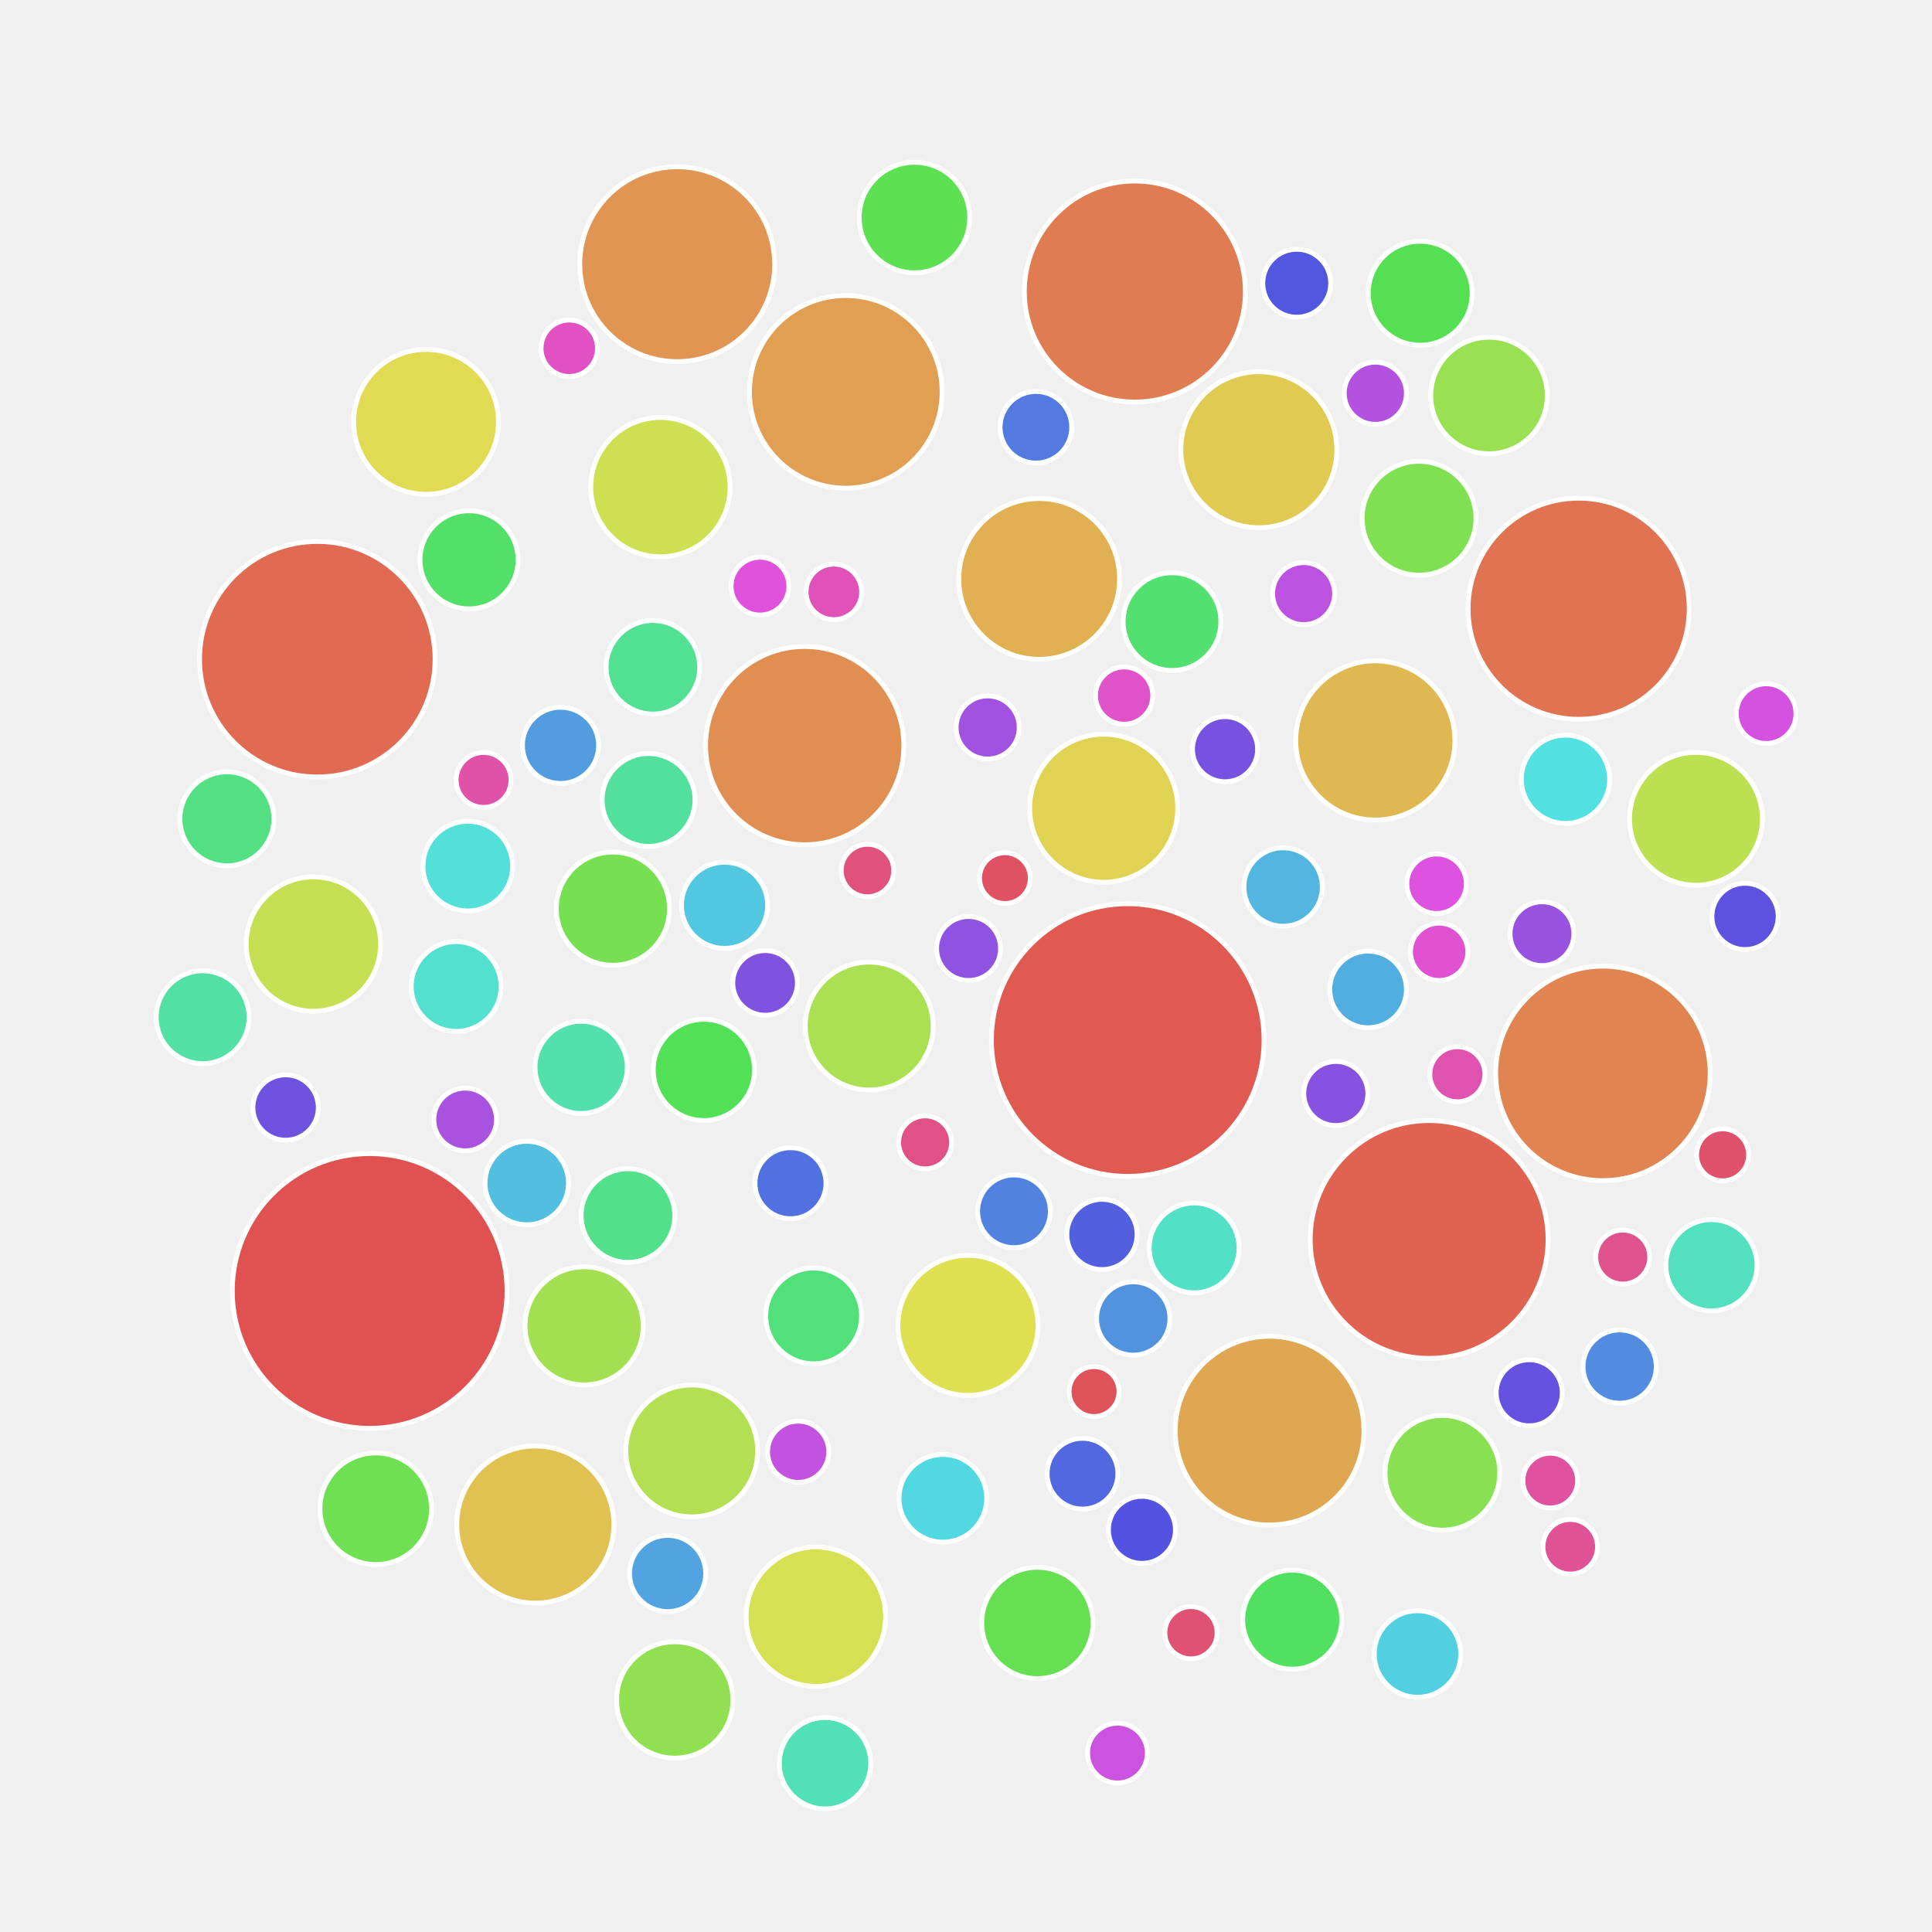
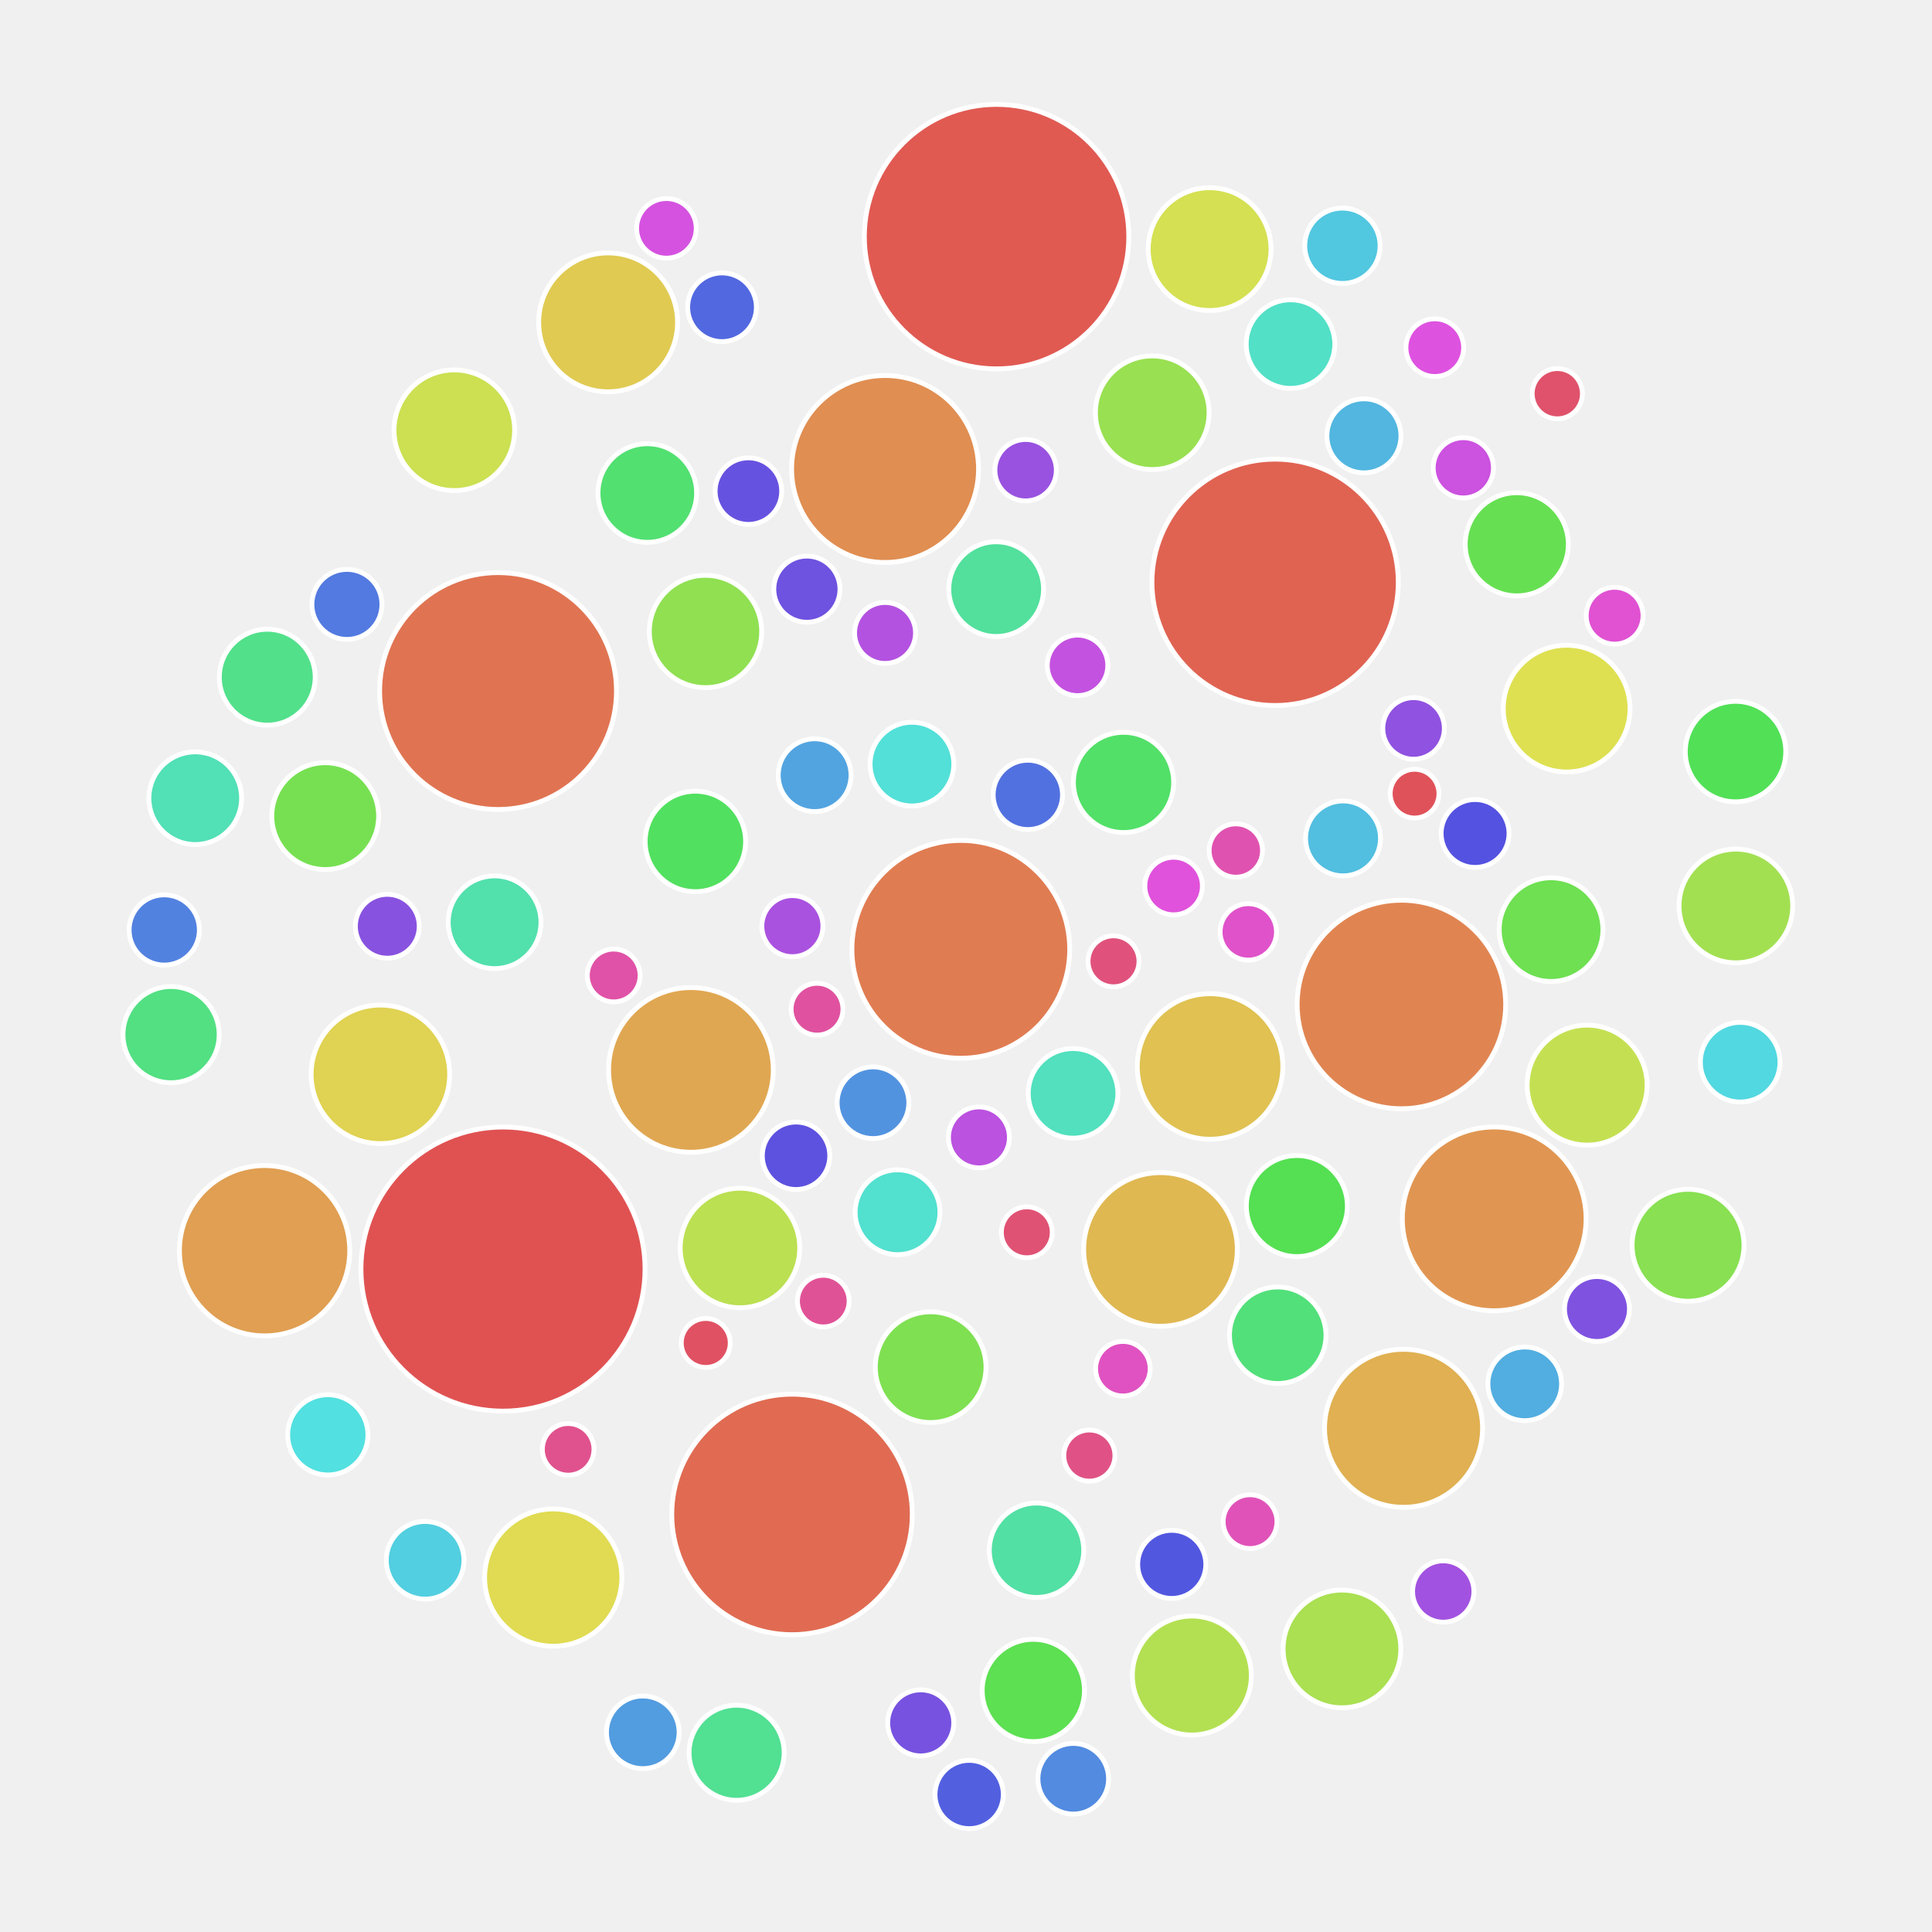
<svg xmlns="http://www.w3.org/2000/svg" width="400" height="400" viewBox="0 0 400 400">
-   <circle cx="76.536" cy="267.281" r="28.442" fill="hsl(0, 70%, 60%)" stroke="white" stroke-width="1" />
-   <circle cx="233.482" cy="215.33" r="28.225" fill="hsl(3.6, 70%, 60%)" stroke="white" stroke-width="1" />
-   <circle cx="295.889" cy="256.618" r="24.623" fill="hsl(7.2, 70%, 60%)" stroke="white" stroke-width="1" />
-   <circle cx="65.697" cy="136.484" r="24.382" fill="hsl(10.8, 70%, 60%)" stroke="white" stroke-width="1" />
-   <circle cx="326.847" cy="126.032" r="22.89" fill="hsl(14.4, 70%, 60%)" stroke="white" stroke-width="1" />
-   <circle cx="234.96" cy="60.359" r="22.881" fill="hsl(18, 70%, 60%)" stroke="white" stroke-width="1" />
-   <circle cx="331.868" cy="222.233" r="22.203" fill="hsl(21.6, 70%, 60%)" stroke="white" stroke-width="1" />
-   <circle cx="166.607" cy="154.372" r="20.523" fill="hsl(25.2, 70%, 60%)" stroke="white" stroke-width="1" />
-   <circle cx="140.212" cy="54.699" r="20.172" fill="hsl(28.8, 70%, 60%)" stroke="white" stroke-width="1" />
-   <circle cx="175.113" cy="81.133" r="19.939" fill="hsl(32.4, 70%, 60%)" stroke="white" stroke-width="1" />
-   <circle cx="262.856" cy="296.201" r="19.539" fill="hsl(36, 70%, 60%)" stroke="white" stroke-width="1" />
-   <circle cx="215.152" cy="119.86" r="16.642" fill="hsl(39.6, 70%, 60%)" stroke="white" stroke-width="1" />
-   <circle cx="284.745" cy="153.3" r="16.477" fill="hsl(43.2, 70%, 60%)" stroke="white" stroke-width="1" />
-   <circle cx="110.832" cy="315.645" r="16.255" fill="hsl(46.8, 70%, 60%)" stroke="white" stroke-width="1" />
-   <circle cx="260.632" cy="93.108" r="16.146" fill="hsl(50.4, 70%, 60%)" stroke="white" stroke-width="1" />
-   <circle cx="228.509" cy="167.336" r="15.321" fill="hsl(54, 70%, 60%)" stroke="white" stroke-width="1" />
-   <circle cx="88.21" cy="87.34" r="14.992" fill="hsl(57.6, 70%, 60%)" stroke="white" stroke-width="1" />
-   <circle cx="200.411" cy="274.406" r="14.499" fill="hsl(61.2, 70%, 60%)" stroke="white" stroke-width="1" />
-   <circle cx="168.916" cy="334.716" r="14.429" fill="hsl(64.8, 70%, 60%)" stroke="white" stroke-width="1" />
-   <circle cx="136.73" cy="100.854" r="14.418" fill="hsl(68.4, 70%, 60%)" stroke="white" stroke-width="1" />
-   <circle cx="64.883" cy="195.454" r="13.904" fill="hsl(72, 70%, 60%)" stroke="white" stroke-width="1" />
-   <circle cx="351.128" cy="169.526" r="13.75" fill="hsl(75.6, 70%, 60%)" stroke="white" stroke-width="1" />
-   <circle cx="143.22" cy="300.399" r="13.647" fill="hsl(79.2, 70%, 60%)" stroke="white" stroke-width="1" />
-   <circle cx="179.958" cy="212.435" r="13.238" fill="hsl(82.8, 70%, 60%)" stroke="white" stroke-width="1" />
-   <circle cx="120.933" cy="274.501" r="12.227" fill="hsl(86.4, 70%, 60%)" stroke="white" stroke-width="1" />
-   <circle cx="308.288" cy="81.883" r="12.063" fill="hsl(90, 70%, 60%)" stroke="white" stroke-width="1" />
-   <circle cx="139.697" cy="351.956" r="12.044" fill="hsl(93.6, 70%, 60%)" stroke="white" stroke-width="1" />
-   <circle cx="298.636" cy="304.929" r="11.873" fill="hsl(97.2, 70%, 60%)" stroke="white" stroke-width="1" />
-   <circle cx="293.799" cy="107.3" r="11.783" fill="hsl(100.8, 70%, 60%)" stroke="white" stroke-width="1" />
-   <circle cx="126.898" cy="188.129" r="11.713" fill="hsl(104.4, 70%, 60%)" stroke="white" stroke-width="1" />
-   <circle cx="77.799" cy="312.369" r="11.55" fill="hsl(108, 70%, 60%)" stroke="white" stroke-width="1" />
-   <circle cx="214.781" cy="336.016" r="11.52" fill="hsl(111.6, 70%, 60%)" stroke="white" stroke-width="1" />
-   <circle cx="189.335" cy="45.039" r="11.437" fill="hsl(115.2, 70%, 60%)" stroke="white" stroke-width="1" />
-   <circle cx="294.04" cy="60.71" r="10.755" fill="hsl(118.8, 70%, 60%)" stroke="white" stroke-width="1" />
-   <circle cx="145.73" cy="221.51" r="10.477" fill="hsl(122.4, 70%, 60%)" stroke="white" stroke-width="1" />
-   <circle cx="267.545" cy="335.333" r="10.248" fill="hsl(126, 70%, 60%)" stroke="white" stroke-width="1" />
-   <circle cx="97.111" cy="115.907" r="10.15" fill="hsl(129.6, 70%, 60%)" stroke="white" stroke-width="1" />
-   <circle cx="242.652" cy="128.696" r="10.11" fill="hsl(133.2, 70%, 60%)" stroke="white" stroke-width="1" />
-   <circle cx="168.454" cy="272.443" r="9.912" fill="hsl(136.8, 70%, 60%)" stroke="white" stroke-width="1" />
-   <circle cx="46.981" cy="169.525" r="9.72" fill="hsl(140.4, 70%, 60%)" stroke="white" stroke-width="1" />
-   <circle cx="130.015" cy="251.664" r="9.686" fill="hsl(144, 70%, 60%)" stroke="white" stroke-width="1" />
-   <circle cx="135.175" cy="138.152" r="9.681" fill="hsl(147.6, 70%, 60%)" stroke="white" stroke-width="1" />
-   <circle cx="134.274" cy="165.624" r="9.606" fill="hsl(151.2, 70%, 60%)" stroke="white" stroke-width="1" />
-   <circle cx="41.954" cy="210.604" r="9.606" fill="hsl(154.8, 70%, 60%)" stroke="white" stroke-width="1" />
-   <circle cx="120.325" cy="220.989" r="9.542" fill="hsl(158.4, 70%, 60%)" stroke="white" stroke-width="1" />
-   <circle cx="170.814" cy="365.063" r="9.455" fill="hsl(162, 70%, 60%)" stroke="white" stroke-width="1" />
-   <circle cx="354.336" cy="261.951" r="9.439" fill="hsl(165.6, 70%, 60%)" stroke="white" stroke-width="1" />
-   <circle cx="247.238" cy="258.363" r="9.294" fill="hsl(169.2, 70%, 60%)" stroke="white" stroke-width="1" />
-   <circle cx="94.44" cy="204.238" r="9.292" fill="hsl(172.8, 70%, 60%)" stroke="white" stroke-width="1" />
-   <circle cx="96.851" cy="179.315" r="9.279" fill="hsl(176.4, 70%, 60%)" stroke="white" stroke-width="1" />
-   <circle cx="324.115" cy="161.34" r="9.138" fill="hsl(180, 70%, 60%)" stroke="white" stroke-width="1" />
-   <circle cx="195.213" cy="310.201" r="9.079" fill="hsl(183.6, 70%, 60%)" stroke="white" stroke-width="1" />
-   <circle cx="293.475" cy="342.441" r="8.954" fill="hsl(187.2, 70%, 60%)" stroke="white" stroke-width="1" />
-   <circle cx="150.01" cy="187.431" r="8.915" fill="hsl(190.8, 70%, 60%)" stroke="white" stroke-width="1" />
-   <circle cx="109.058" cy="244.937" r="8.637" fill="hsl(194.4, 70%, 60%)" stroke="white" stroke-width="1" />
-   <circle cx="265.658" cy="183.645" r="8.115" fill="hsl(198, 70%, 60%)" stroke="white" stroke-width="1" />
-   <circle cx="283.253" cy="204.848" r="7.933" fill="hsl(201.6, 70%, 60%)" stroke="white" stroke-width="1" />
-   <circle cx="138.225" cy="325.775" r="7.885" fill="hsl(205.2, 70%, 60%)" stroke="white" stroke-width="1" />
-   <circle cx="116.054" cy="154.318" r="7.885" fill="hsl(208.8, 70%, 60%)" stroke="white" stroke-width="1" />
-   <circle cx="234.631" cy="272.978" r="7.591" fill="hsl(212.4, 70%, 60%)" stroke="white" stroke-width="1" />
-   <circle cx="335.331" cy="282.933" r="7.579" fill="hsl(216, 70%, 60%)" stroke="white" stroke-width="1" />
-   <circle cx="209.937" cy="250.785" r="7.527" fill="hsl(219.6, 70%, 60%)" stroke="white" stroke-width="1" />
-   <circle cx="214.475" cy="88.459" r="7.411" fill="hsl(223.2, 70%, 60%)" stroke="white" stroke-width="1" />
-   <circle cx="163.661" cy="244.972" r="7.35" fill="hsl(226.8, 70%, 60%)" stroke="white" stroke-width="1" />
-   <circle cx="224.12" cy="305.11" r="7.322" fill="hsl(230.4, 70%, 60%)" stroke="white" stroke-width="1" />
-   <circle cx="228.151" cy="255.578" r="7.271" fill="hsl(234, 70%, 60%)" stroke="white" stroke-width="1" />
-   <circle cx="268.476" cy="58.639" r="7.027" fill="hsl(237.6, 70%, 60%)" stroke="white" stroke-width="1" />
-   <circle cx="236.426" cy="316.733" r="6.938" fill="hsl(241.2, 70%, 60%)" stroke="white" stroke-width="1" />
-   <circle cx="361.291" cy="189.732" r="6.858" fill="hsl(244.8, 70%, 60%)" stroke="white" stroke-width="1" />
-   <circle cx="316.609" cy="288.359" r="6.837" fill="hsl(248.4, 70%, 60%)" stroke="white" stroke-width="1" />
-   <circle cx="59.133" cy="229.3" r="6.766" fill="hsl(252, 70%, 60%)" stroke="white" stroke-width="1" />
-   <circle cx="253.631" cy="155.11" r="6.736" fill="hsl(255.6, 70%, 60%)" stroke="white" stroke-width="1" />
-   <circle cx="158.408" cy="203.5" r="6.689" fill="hsl(259.2, 70%, 60%)" stroke="white" stroke-width="1" />
-   <circle cx="276.566" cy="226.398" r="6.632" fill="hsl(262.8, 70%, 60%)" stroke="white" stroke-width="1" />
-   <circle cx="200.531" cy="196.375" r="6.619" fill="hsl(266.4, 70%, 60%)" stroke="white" stroke-width="1" />
-   <circle cx="319.247" cy="193.308" r="6.604" fill="hsl(270, 70%, 60%)" stroke="white" stroke-width="1" />
-   <circle cx="204.487" cy="150.615" r="6.529" fill="hsl(273.6, 70%, 60%)" stroke="white" stroke-width="1" />
-   <circle cx="96.31" cy="231.777" r="6.487" fill="hsl(277.2, 70%, 60%)" stroke="white" stroke-width="1" />
-   <circle cx="284.746" cy="81.422" r="6.435" fill="hsl(280.8, 70%, 60%)" stroke="white" stroke-width="1" />
-   <circle cx="269.901" cy="122.9" r="6.416" fill="hsl(284.4, 70%, 60%)" stroke="white" stroke-width="1" />
-   <circle cx="165.255" cy="300.575" r="6.334" fill="hsl(288, 70%, 60%)" stroke="white" stroke-width="1" />
-   <circle cx="231.36" cy="362.957" r="6.184" fill="hsl(291.6, 70%, 60%)" stroke="white" stroke-width="1" />
-   <circle cx="365.661" cy="147.747" r="6.176" fill="hsl(295.2, 70%, 60%)" stroke="white" stroke-width="1" />
-   <circle cx="297.431" cy="182.969" r="6.157" fill="hsl(298.8, 70%, 60%)" stroke="white" stroke-width="1" />
-   <circle cx="157.348" cy="121.352" r="5.981" fill="hsl(302.4, 70%, 60%)" stroke="white" stroke-width="1" />
-   <circle cx="297.961" cy="197.06" r="5.935" fill="hsl(306, 70%, 60%)" stroke="white" stroke-width="1" />
-   <circle cx="232.741" cy="144.013" r="5.924" fill="hsl(309.6, 70%, 60%)" stroke="white" stroke-width="1" />
-   <circle cx="117.86" cy="72.103" r="5.842" fill="hsl(313.2, 70%, 60%)" stroke="white" stroke-width="1" />
-   <circle cx="172.64" cy="122.542" r="5.748" fill="hsl(316.8, 70%, 60%)" stroke="white" stroke-width="1" />
-   <circle cx="301.733" cy="222.409" r="5.694" fill="hsl(320.4, 70%, 60%)" stroke="white" stroke-width="1" />
-   <circle cx="100.119" cy="161.476" r="5.682" fill="hsl(324, 70%, 60%)" stroke="white" stroke-width="1" />
-   <circle cx="320.963" cy="306.539" r="5.663" fill="hsl(327.6, 70%, 60%)" stroke="white" stroke-width="1" />
-   <circle cx="325.102" cy="320.241" r="5.65" fill="hsl(331.2, 70%, 60%)" stroke="white" stroke-width="1" />
-   <circle cx="335.973" cy="260.262" r="5.582" fill="hsl(334.8, 70%, 60%)" stroke="white" stroke-width="1" />
-   <circle cx="191.536" cy="236.516" r="5.484" fill="hsl(338.4, 70%, 60%)" stroke="white" stroke-width="1" />
-   <circle cx="179.603" cy="180.231" r="5.428" fill="hsl(342, 70%, 60%)" stroke="white" stroke-width="1" />
-   <circle cx="246.578" cy="338.037" r="5.406" fill="hsl(345.6, 70%, 60%)" stroke="white" stroke-width="1" />
-   <circle cx="356.648" cy="239.092" r="5.382" fill="hsl(349.2, 70%, 60%)" stroke="white" stroke-width="1" />
-   <circle cx="208.059" cy="181.808" r="5.253" fill="hsl(352.8, 70%, 60%)" stroke="white" stroke-width="1" />
-   <circle cx="226.509" cy="288.107" r="5.164" fill="hsl(356.4, 70%, 60%)" stroke="white" stroke-width="1" />
+   <circle cx="104.139" cy="262.75" r="29.408" fill="hsl(0, 70%, 60%)" stroke="white" stroke-width="1" />
+   <circle cx="206.327" cy="48.992" r="27.374" fill="hsl(3.6, 70%, 60%)" stroke="white" stroke-width="1" />
+   <circle cx="263.998" cy="120.563" r="25.501" fill="hsl(7.2, 70%, 60%)" stroke="white" stroke-width="1" />
+   <circle cx="163.979" cy="313.548" r="24.897" fill="hsl(10.8, 70%, 60%)" stroke="white" stroke-width="1" />
+   <circle cx="103.117" cy="143.073" r="24.519" fill="hsl(14.4, 70%, 60%)" stroke="white" stroke-width="1" />
+   <circle cx="198.924" cy="196.552" r="22.548" fill="hsl(18, 70%, 60%)" stroke="white" stroke-width="1" />
+   <circle cx="290.15" cy="207.967" r="21.584" fill="hsl(21.6, 70%, 60%)" stroke="white" stroke-width="1" />
+   <circle cx="183.244" cy="97.1" r="19.351" fill="hsl(25.2, 70%, 60%)" stroke="white" stroke-width="1" />
+   <circle cx="309.359" cy="252.356" r="19.022" fill="hsl(28.8, 70%, 60%)" stroke="white" stroke-width="1" />
+   <circle cx="54.78" cy="258.946" r="17.629" fill="hsl(32.4, 70%, 60%)" stroke="white" stroke-width="1" />
+   <circle cx="143.051" cy="221.515" r="17.046" fill="hsl(36, 70%, 60%)" stroke="white" stroke-width="1" />
+   <circle cx="290.588" cy="295.714" r="16.356" fill="hsl(39.6, 70%, 60%)" stroke="white" stroke-width="1" />
+   <circle cx="240.268" cy="258.684" r="15.904" fill="hsl(43.2, 70%, 60%)" stroke="white" stroke-width="1" />
+   <circle cx="250.529" cy="220.803" r="15.066" fill="hsl(46.8, 70%, 60%)" stroke="white" stroke-width="1" />
+   <circle cx="125.904" cy="66.739" r="14.375" fill="hsl(50.4, 70%, 60%)" stroke="white" stroke-width="1" />
+   <circle cx="78.757" cy="222.429" r="14.34" fill="hsl(54, 70%, 60%)" stroke="white" stroke-width="1" />
+   <circle cx="114.54" cy="326.623" r="14.208" fill="hsl(57.6, 70%, 60%)" stroke="white" stroke-width="1" />
+   <circle cx="324.358" cy="146.711" r="13.122" fill="hsl(61.2, 70%, 60%)" stroke="white" stroke-width="1" />
+   <circle cx="250.438" cy="51.573" r="12.709" fill="hsl(64.8, 70%, 60%)" stroke="white" stroke-width="1" />
+   <circle cx="94.064" cy="89.078" r="12.487" fill="hsl(68.4, 70%, 60%)" stroke="white" stroke-width="1" />
+   <circle cx="328.597" cy="224.664" r="12.418" fill="hsl(72, 70%, 60%)" stroke="white" stroke-width="1" />
+   <circle cx="153.201" cy="258.383" r="12.37" fill="hsl(75.6, 70%, 60%)" stroke="white" stroke-width="1" />
+   <circle cx="246.759" cy="346.9" r="12.314" fill="hsl(79.2, 70%, 60%)" stroke="white" stroke-width="1" />
+   <circle cx="277.838" cy="341.393" r="12.184" fill="hsl(82.8, 70%, 60%)" stroke="white" stroke-width="1" />
+   <circle cx="359.396" cy="187.571" r="11.767" fill="hsl(86.4, 70%, 60%)" stroke="white" stroke-width="1" />
+   <circle cx="238.56" cy="85.452" r="11.761" fill="hsl(90, 70%, 60%)" stroke="white" stroke-width="1" />
+   <circle cx="146.067" cy="130.742" r="11.627" fill="hsl(93.6, 70%, 60%)" stroke="white" stroke-width="1" />
+   <circle cx="349.49" cy="257.822" r="11.582" fill="hsl(97.2, 70%, 60%)" stroke="white" stroke-width="1" />
+   <circle cx="192.684" cy="283.057" r="11.459" fill="hsl(100.8, 70%, 60%)" stroke="white" stroke-width="1" />
+   <circle cx="67.331" cy="168.97" r="11.057" fill="hsl(104.4, 70%, 60%)" stroke="white" stroke-width="1" />
+   <circle cx="321.132" cy="192.468" r="10.733" fill="hsl(108, 70%, 60%)" stroke="white" stroke-width="1" />
+   <circle cx="314.033" cy="112.687" r="10.675" fill="hsl(111.6, 70%, 60%)" stroke="white" stroke-width="1" />
+   <circle cx="213.94" cy="349.991" r="10.585" fill="hsl(115.2, 70%, 60%)" stroke="white" stroke-width="1" />
+   <circle cx="268.503" cy="249.703" r="10.458" fill="hsl(118.8, 70%, 60%)" stroke="white" stroke-width="1" />
+   <circle cx="359.324" cy="155.604" r="10.4" fill="hsl(122.4, 70%, 60%)" stroke="white" stroke-width="1" />
+   <circle cx="143.969" cy="174.211" r="10.397" fill="hsl(126, 70%, 60%)" stroke="white" stroke-width="1" />
+   <circle cx="232.618" cy="161.992" r="10.374" fill="hsl(129.6, 70%, 60%)" stroke="white" stroke-width="1" />
+   <circle cx="134.019" cy="102.073" r="10.204" fill="hsl(133.2, 70%, 60%)" stroke="white" stroke-width="1" />
+   <circle cx="264.541" cy="276.448" r="9.989" fill="hsl(136.8, 70%, 60%)" stroke="white" stroke-width="1" />
+   <circle cx="35.42" cy="214.207" r="9.956" fill="hsl(140.4, 70%, 60%)" stroke="white" stroke-width="1" />
+   <circle cx="55.335" cy="140.205" r="9.921" fill="hsl(144, 70%, 60%)" stroke="white" stroke-width="1" />
+   <circle cx="152.506" cy="362.889" r="9.84" fill="hsl(147.6, 70%, 60%)" stroke="white" stroke-width="1" />
+   <circle cx="206.247" cy="121.972" r="9.803" fill="hsl(151.2, 70%, 60%)" stroke="white" stroke-width="1" />
+   <circle cx="214.599" cy="320.962" r="9.772" fill="hsl(154.8, 70%, 60%)" stroke="white" stroke-width="1" />
+   <circle cx="102.4" cy="190.942" r="9.6" fill="hsl(158.4, 70%, 60%)" stroke="white" stroke-width="1" />
+   <circle cx="40.422" cy="165.258" r="9.593" fill="hsl(162, 70%, 60%)" stroke="white" stroke-width="1" />
+   <circle cx="222.165" cy="226.367" r="9.277" fill="hsl(165.6, 70%, 60%)" stroke="white" stroke-width="1" />
+   <circle cx="267.186" cy="71.238" r="9.172" fill="hsl(169.2, 70%, 60%)" stroke="white" stroke-width="1" />
+   <circle cx="185.83" cy="250.982" r="8.785" fill="hsl(172.8, 70%, 60%)" stroke="white" stroke-width="1" />
+   <circle cx="188.81" cy="158.201" r="8.667" fill="hsl(176.4, 70%, 60%)" stroke="white" stroke-width="1" />
+   <circle cx="67.871" cy="297.068" r="8.307" fill="hsl(180, 70%, 60%)" stroke="white" stroke-width="1" />
+   <circle cx="360.286" cy="219.915" r="8.247" fill="hsl(183.6, 70%, 60%)" stroke="white" stroke-width="1" />
+   <circle cx="88.013" cy="323.044" r="8.04" fill="hsl(187.2, 70%, 60%)" stroke="white" stroke-width="1" />
+   <circle cx="277.934" cy="50.886" r="7.8" fill="hsl(190.8, 70%, 60%)" stroke="white" stroke-width="1" />
+   <circle cx="278.058" cy="173.582" r="7.755" fill="hsl(194.4, 70%, 60%)" stroke="white" stroke-width="1" />
+   <circle cx="282.387" cy="90.234" r="7.665" fill="hsl(198, 70%, 60%)" stroke="white" stroke-width="1" />
+   <circle cx="315.681" cy="286.509" r="7.625" fill="hsl(201.6, 70%, 60%)" stroke="white" stroke-width="1" />
+   <circle cx="168.663" cy="160.492" r="7.536" fill="hsl(205.2, 70%, 60%)" stroke="white" stroke-width="1" />
+   <circle cx="133.085" cy="358.66" r="7.516" fill="hsl(208.8, 70%, 60%)" stroke="white" stroke-width="1" />
+   <circle cx="180.745" cy="228.309" r="7.419" fill="hsl(212.4, 70%, 60%)" stroke="white" stroke-width="1" />
+   <circle cx="222.206" cy="368.27" r="7.311" fill="hsl(216, 70%, 60%)" stroke="white" stroke-width="1" />
+   <circle cx="34.006" cy="192.539" r="7.27" fill="hsl(219.6, 70%, 60%)" stroke="white" stroke-width="1" />
+   <circle cx="71.825" cy="125.136" r="7.248" fill="hsl(223.2, 70%, 60%)" stroke="white" stroke-width="1" />
+   <circle cx="212.803" cy="164.573" r="7.176" fill="hsl(226.8, 70%, 60%)" stroke="white" stroke-width="1" />
+   <circle cx="149.487" cy="63.615" r="7.11" fill="hsl(230.4, 70%, 60%)" stroke="white" stroke-width="1" />
+   <circle cx="200.653" cy="371.532" r="7.069" fill="hsl(234, 70%, 60%)" stroke="white" stroke-width="1" />
+   <circle cx="242.602" cy="323.887" r="7.051" fill="hsl(237.6, 70%, 60%)" stroke="white" stroke-width="1" />
+   <circle cx="305.401" cy="172.562" r="7.027" fill="hsl(241.2, 70%, 60%)" stroke="white" stroke-width="1" />
+   <circle cx="164.813" cy="239.291" r="6.984" fill="hsl(244.8, 70%, 60%)" stroke="white" stroke-width="1" />
+   <circle cx="154.949" cy="101.681" r="6.89" fill="hsl(248.4, 70%, 60%)" stroke="white" stroke-width="1" />
+   <circle cx="167.056" cy="121.984" r="6.849" fill="hsl(252, 70%, 60%)" stroke="white" stroke-width="1" />
+   <circle cx="190.628" cy="356.704" r="6.836" fill="hsl(255.6, 70%, 60%)" stroke="white" stroke-width="1" />
+   <circle cx="330.636" cy="271.013" r="6.722" fill="hsl(259.2, 70%, 60%)" stroke="white" stroke-width="1" />
+   <circle cx="80.187" cy="191.773" r="6.61" fill="hsl(262.8, 70%, 60%)" stroke="white" stroke-width="1" />
+   <circle cx="292.667" cy="150.814" r="6.372" fill="hsl(266.4, 70%, 60%)" stroke="white" stroke-width="1" />
+   <circle cx="212.343" cy="97.346" r="6.359" fill="hsl(270, 70%, 60%)" stroke="white" stroke-width="1" />
+   <circle cx="298.81" cy="329.506" r="6.348" fill="hsl(273.6, 70%, 60%)" stroke="white" stroke-width="1" />
+   <circle cx="164.057" cy="191.744" r="6.322" fill="hsl(277.2, 70%, 60%)" stroke="white" stroke-width="1" />
+   <circle cx="183.241" cy="131.046" r="6.31" fill="hsl(280.8, 70%, 60%)" stroke="white" stroke-width="1" />
+   <circle cx="202.677" cy="235.485" r="6.306" fill="hsl(284.4, 70%, 60%)" stroke="white" stroke-width="1" />
+   <circle cx="223.092" cy="137.759" r="6.266" fill="hsl(288, 70%, 60%)" stroke="white" stroke-width="1" />
+   <circle cx="302.965" cy="96.857" r="6.234" fill="hsl(291.6, 70%, 60%)" stroke="white" stroke-width="1" />
+   <circle cx="137.976" cy="47.278" r="6.172" fill="hsl(295.2, 70%, 60%)" stroke="white" stroke-width="1" />
+   <circle cx="297.055" cy="71.979" r="5.971" fill="hsl(298.8, 70%, 60%)" stroke="white" stroke-width="1" />
+   <circle cx="242.983" cy="183.443" r="5.96" fill="hsl(302.4, 70%, 60%)" stroke="white" stroke-width="1" />
+   <circle cx="334.289" cy="127.477" r="5.883" fill="hsl(306, 70%, 60%)" stroke="white" stroke-width="1" />
+   <circle cx="258.448" cy="192.94" r="5.836" fill="hsl(309.6, 70%, 60%)" stroke="white" stroke-width="1" />
+   <circle cx="232.48" cy="283.374" r="5.647" fill="hsl(313.2, 70%, 60%)" stroke="white" stroke-width="1" />
+   <circle cx="258.813" cy="315.04" r="5.568" fill="hsl(316.8, 70%, 60%)" stroke="white" stroke-width="1" />
+   <circle cx="255.864" cy="176.091" r="5.521" fill="hsl(320.4, 70%, 60%)" stroke="white" stroke-width="1" />
+   <circle cx="127.061" cy="201.965" r="5.464" fill="hsl(324, 70%, 60%)" stroke="white" stroke-width="1" />
+   <circle cx="169.158" cy="208.944" r="5.363" fill="hsl(327.6, 70%, 60%)" stroke="white" stroke-width="1" />
+   <circle cx="170.453" cy="269.375" r="5.344" fill="hsl(331.2, 70%, 60%)" stroke="white" stroke-width="1" />
+   <circle cx="117.632" cy="300.073" r="5.343" fill="hsl(334.8, 70%, 60%)" stroke="white" stroke-width="1" />
+   <circle cx="225.541" cy="301.362" r="5.291" fill="hsl(338.4, 70%, 60%)" stroke="white" stroke-width="1" />
+   <circle cx="230.543" cy="199.027" r="5.273" fill="hsl(342, 70%, 60%)" stroke="white" stroke-width="1" />
+   <circle cx="212.589" cy="255.137" r="5.267" fill="hsl(345.6, 70%, 60%)" stroke="white" stroke-width="1" />
+   <circle cx="322.421" cy="81.51" r="5.198" fill="hsl(349.2, 70%, 60%)" stroke="white" stroke-width="1" />
+   <circle cx="146.119" cy="278.045" r="5.066" fill="hsl(352.8, 70%, 60%)" stroke="white" stroke-width="1" />
+   <circle cx="292.875" cy="164.318" r="5.047" fill="hsl(356.4, 70%, 60%)" stroke="white" stroke-width="1" />
</svg>
